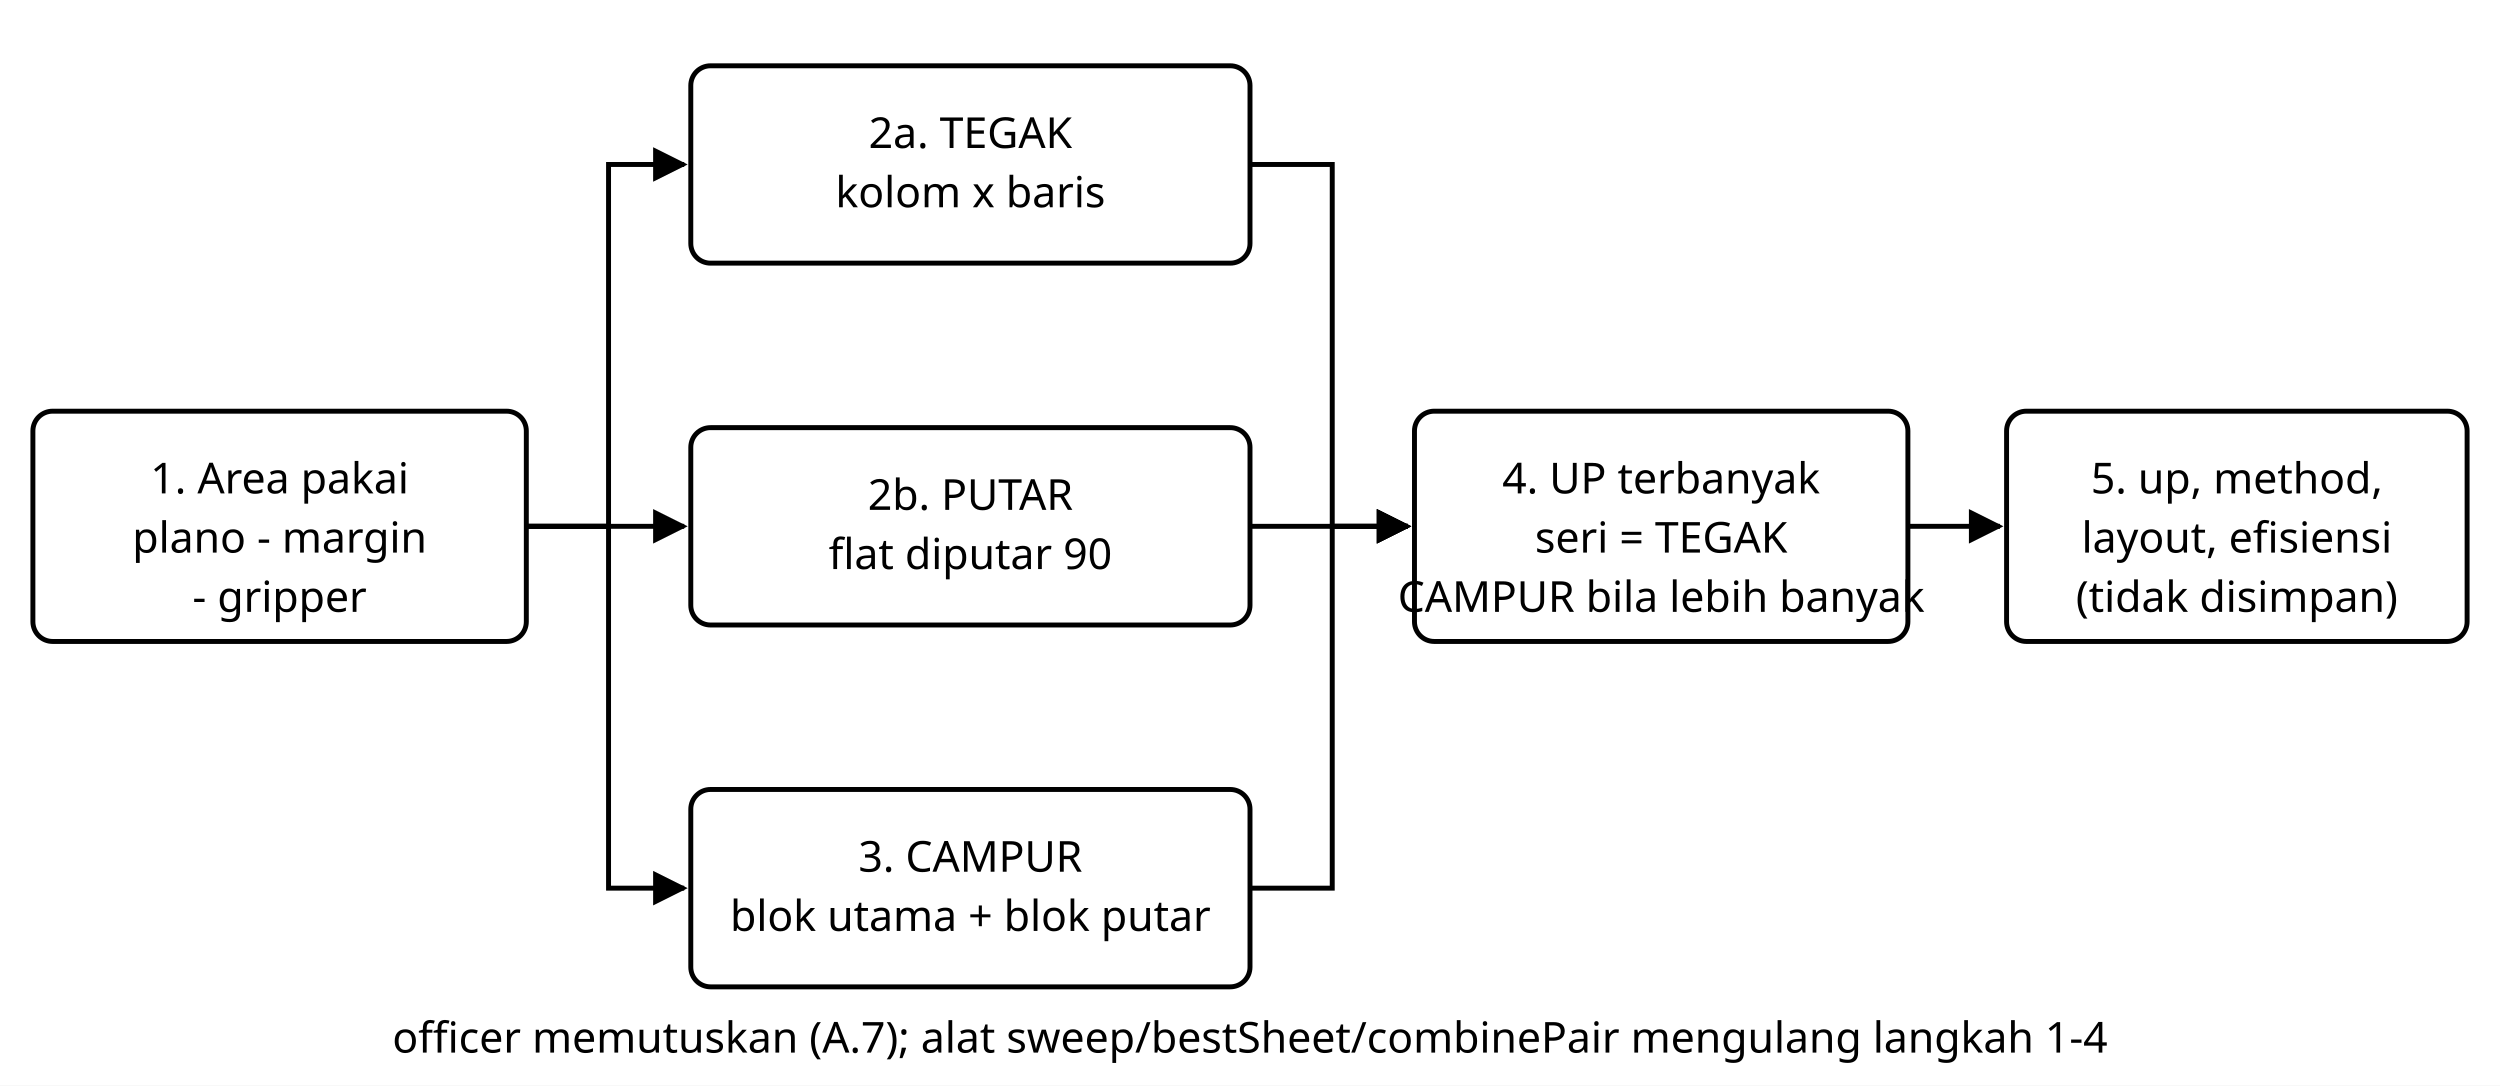
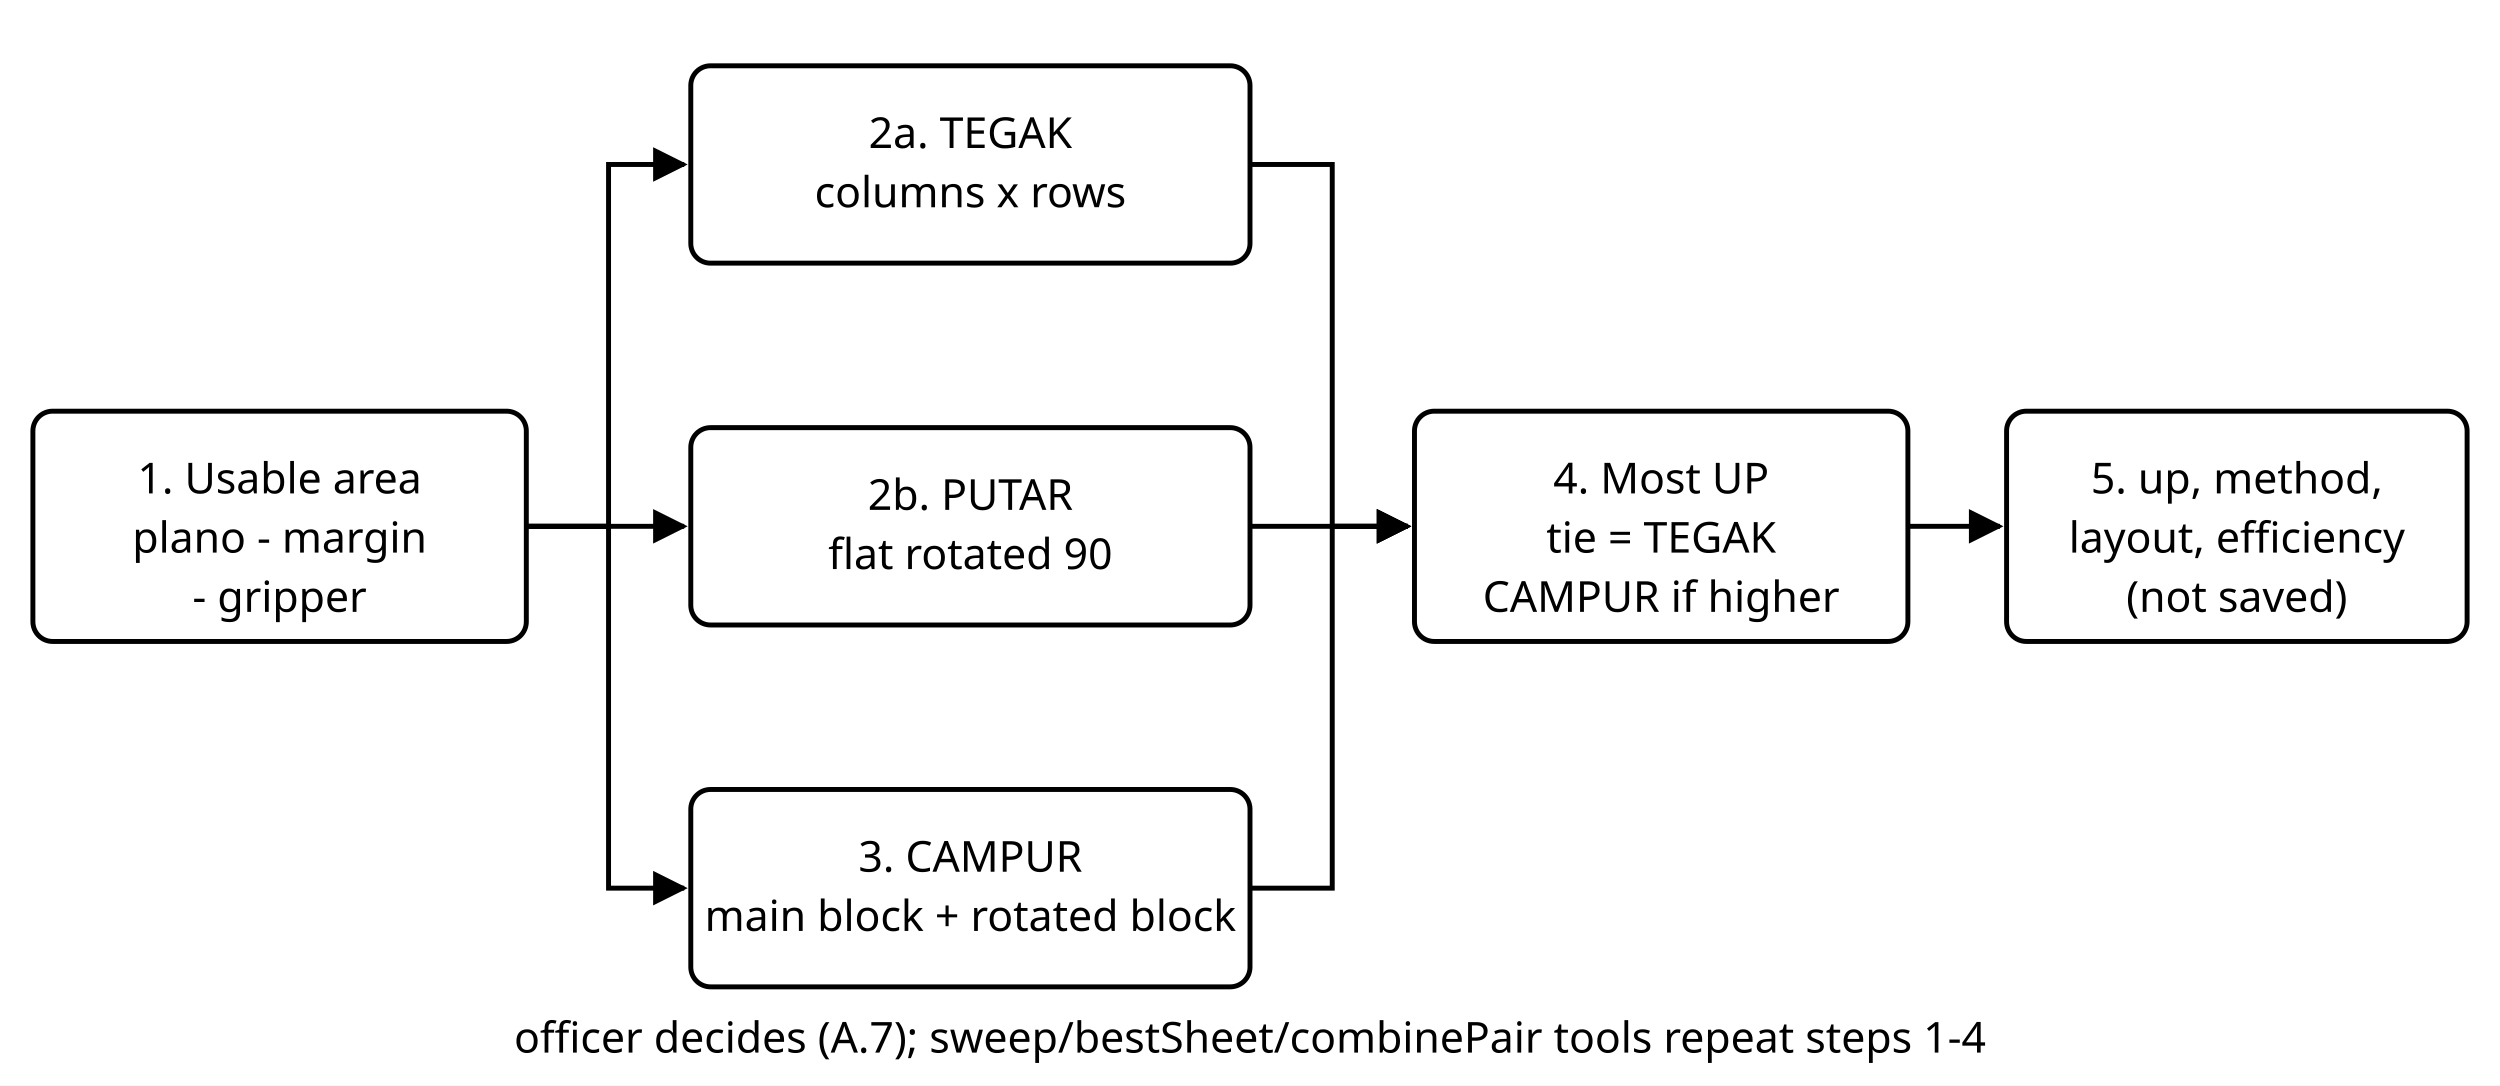
<svg xmlns="http://www.w3.org/2000/svg" viewBox="0 0 760 330" font-family="sans-serif" font-size="13">
  <defs>
    <marker id="a" viewBox="0 0 10 10" refX="9" refY="5" markerWidth="7" markerHeight="7" orient="auto">
      <path d="M0,0 L10,5 L0,10 z" fill="#000" />
    </marker>
  </defs>
  <rect width="760" height="330" fill="#fff" />
  <g fill="#fff" stroke="#000" stroke-width="1.5">
    <rect x="10" y="125" width="150" height="70" rx="6" />
    <rect x="210" y="20" width="170" height="60" rx="6" />
    <rect x="210" y="130" width="170" height="60" rx="6" />
    <rect x="210" y="240" width="170" height="60" rx="6" />
    <rect x="430" y="125" width="150" height="70" rx="6" />
    <rect x="610" y="125" width="140" height="70" rx="6" />
  </g>
  <g fill="#000" text-anchor="middle">
-     <text x="85" y="150">1. Area pakai</text>
+     <text x="85" y="150">1. Usable area</text>
    <text x="85" y="168">plano - margin</text>
    <text x="85" y="186">- gripper</text>
    <text x="295" y="45">2a. TEGAK</text>
-     <text x="295" y="63">kolom x baris</text>
+     <text x="295" y="63">columns x rows</text>
    <text x="295" y="155">2b. PUTAR</text>
-     <text x="295" y="173">flat diputar 90</text>
+     <text x="295" y="173">flat rotated 90</text>
    <text x="295" y="265">3. CAMPUR</text>
-     <text x="295" y="283">blok utama + blok putar</text>
-     <text x="505" y="150">4. UP terbanyak</text>
-     <text x="505" y="168">seri = TEGAK</text>
-     <text x="505" y="186">CAMPUR bila lebih banyak</text>
+     <text x="295" y="283">main block + rotated block</text>
+     <text x="505" y="150">4. Most UP</text>
+     <text x="505" y="168">tie = TEGAK</text>
+     <text x="505" y="186">CAMPUR if higher</text>
    <text x="680" y="150">5. up, method,</text>
-     <text x="680" y="168">layout, efisiensi</text>
-     <text x="680" y="186">(tidak disimpan)</text>
+     <text x="680" y="168">layout, efficiency</text>
+     <text x="680" y="186">(not saved)</text>
  </g>
  <g stroke="#000" stroke-width="1.5" fill="none" marker-end="url(#a)">
    <path d="M160,160 H185 V50 H208" />
    <path d="M160,160 H208" />
    <path d="M160,160 H185 V270 H208" />
    <path d="M380,50 H405 V160 H428" />
    <path d="M380,160 H428" />
    <path d="M380,270 H405 V160 H428" />
    <path d="M580,160 H608" />
  </g>
-   <text x="380" y="320" fill="#000" text-anchor="middle">officer memutuskan (A.7); alat sweep/bestSheet/combinePair mengulang langkah 1-4</text>
+   <text x="380" y="320" fill="#000" text-anchor="middle">officer decides (A.7); sweep/bestSheet/combinePair tools repeat steps 1-4</text>
</svg>
